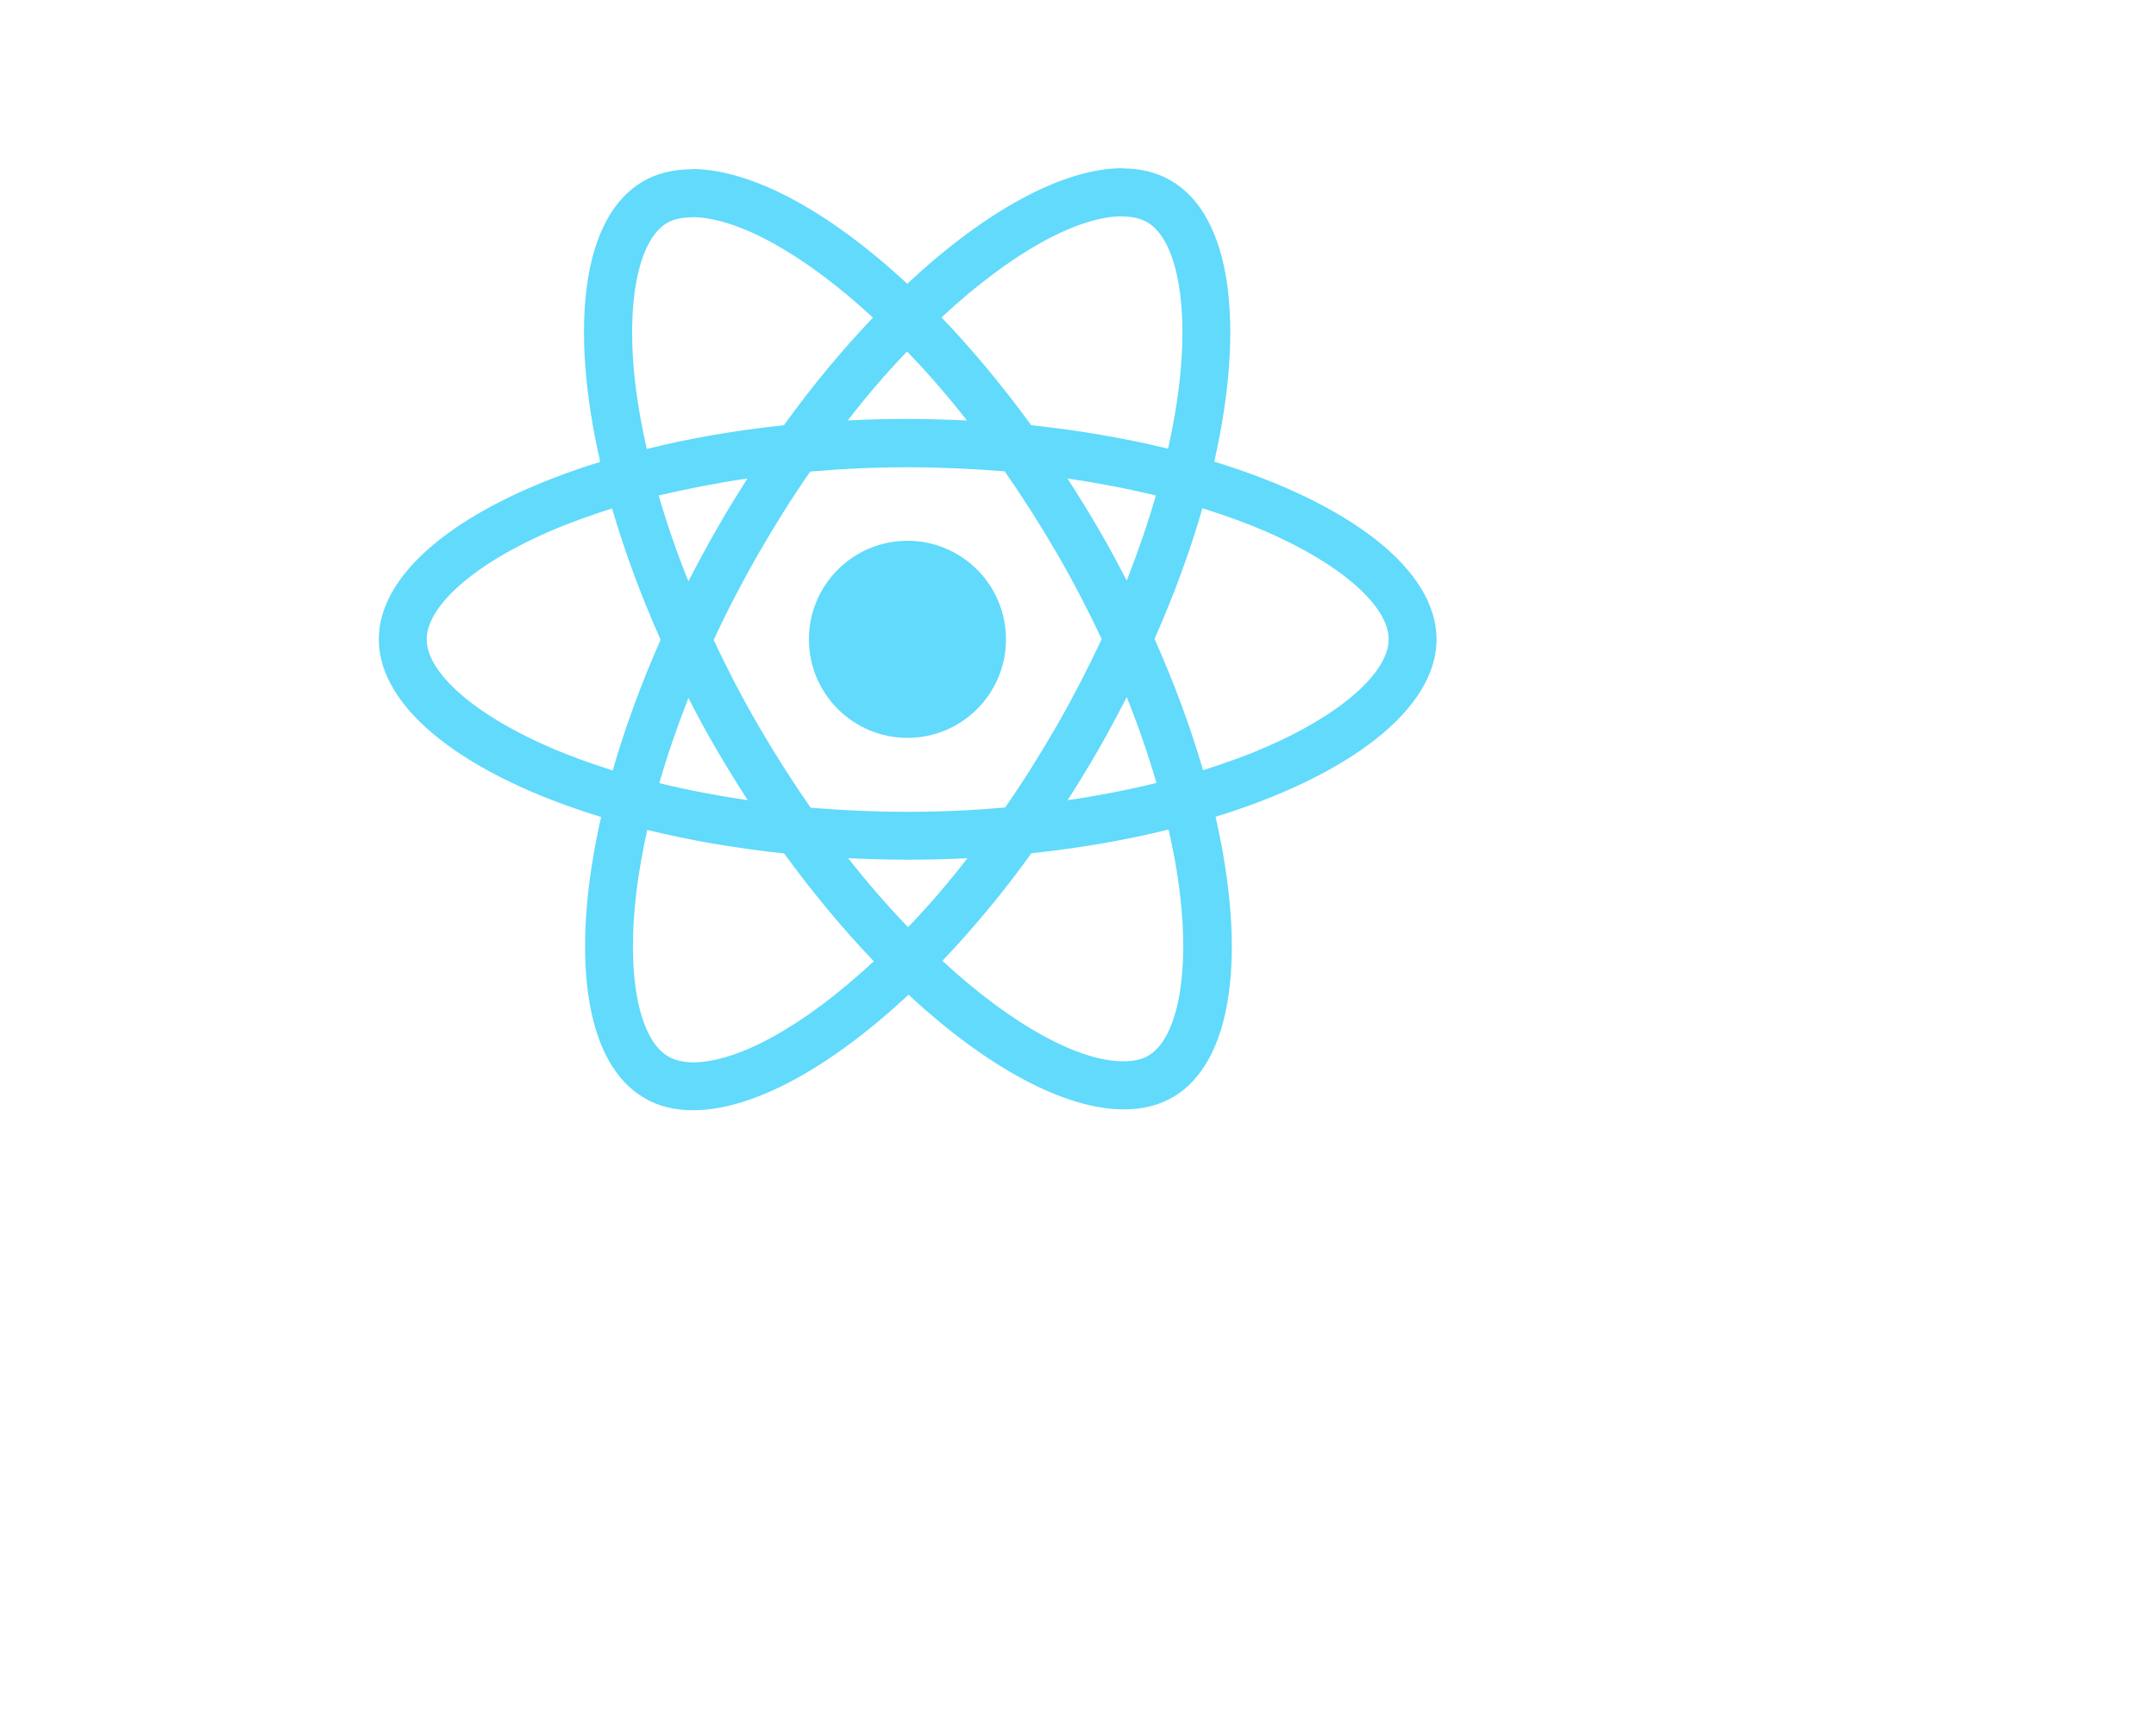
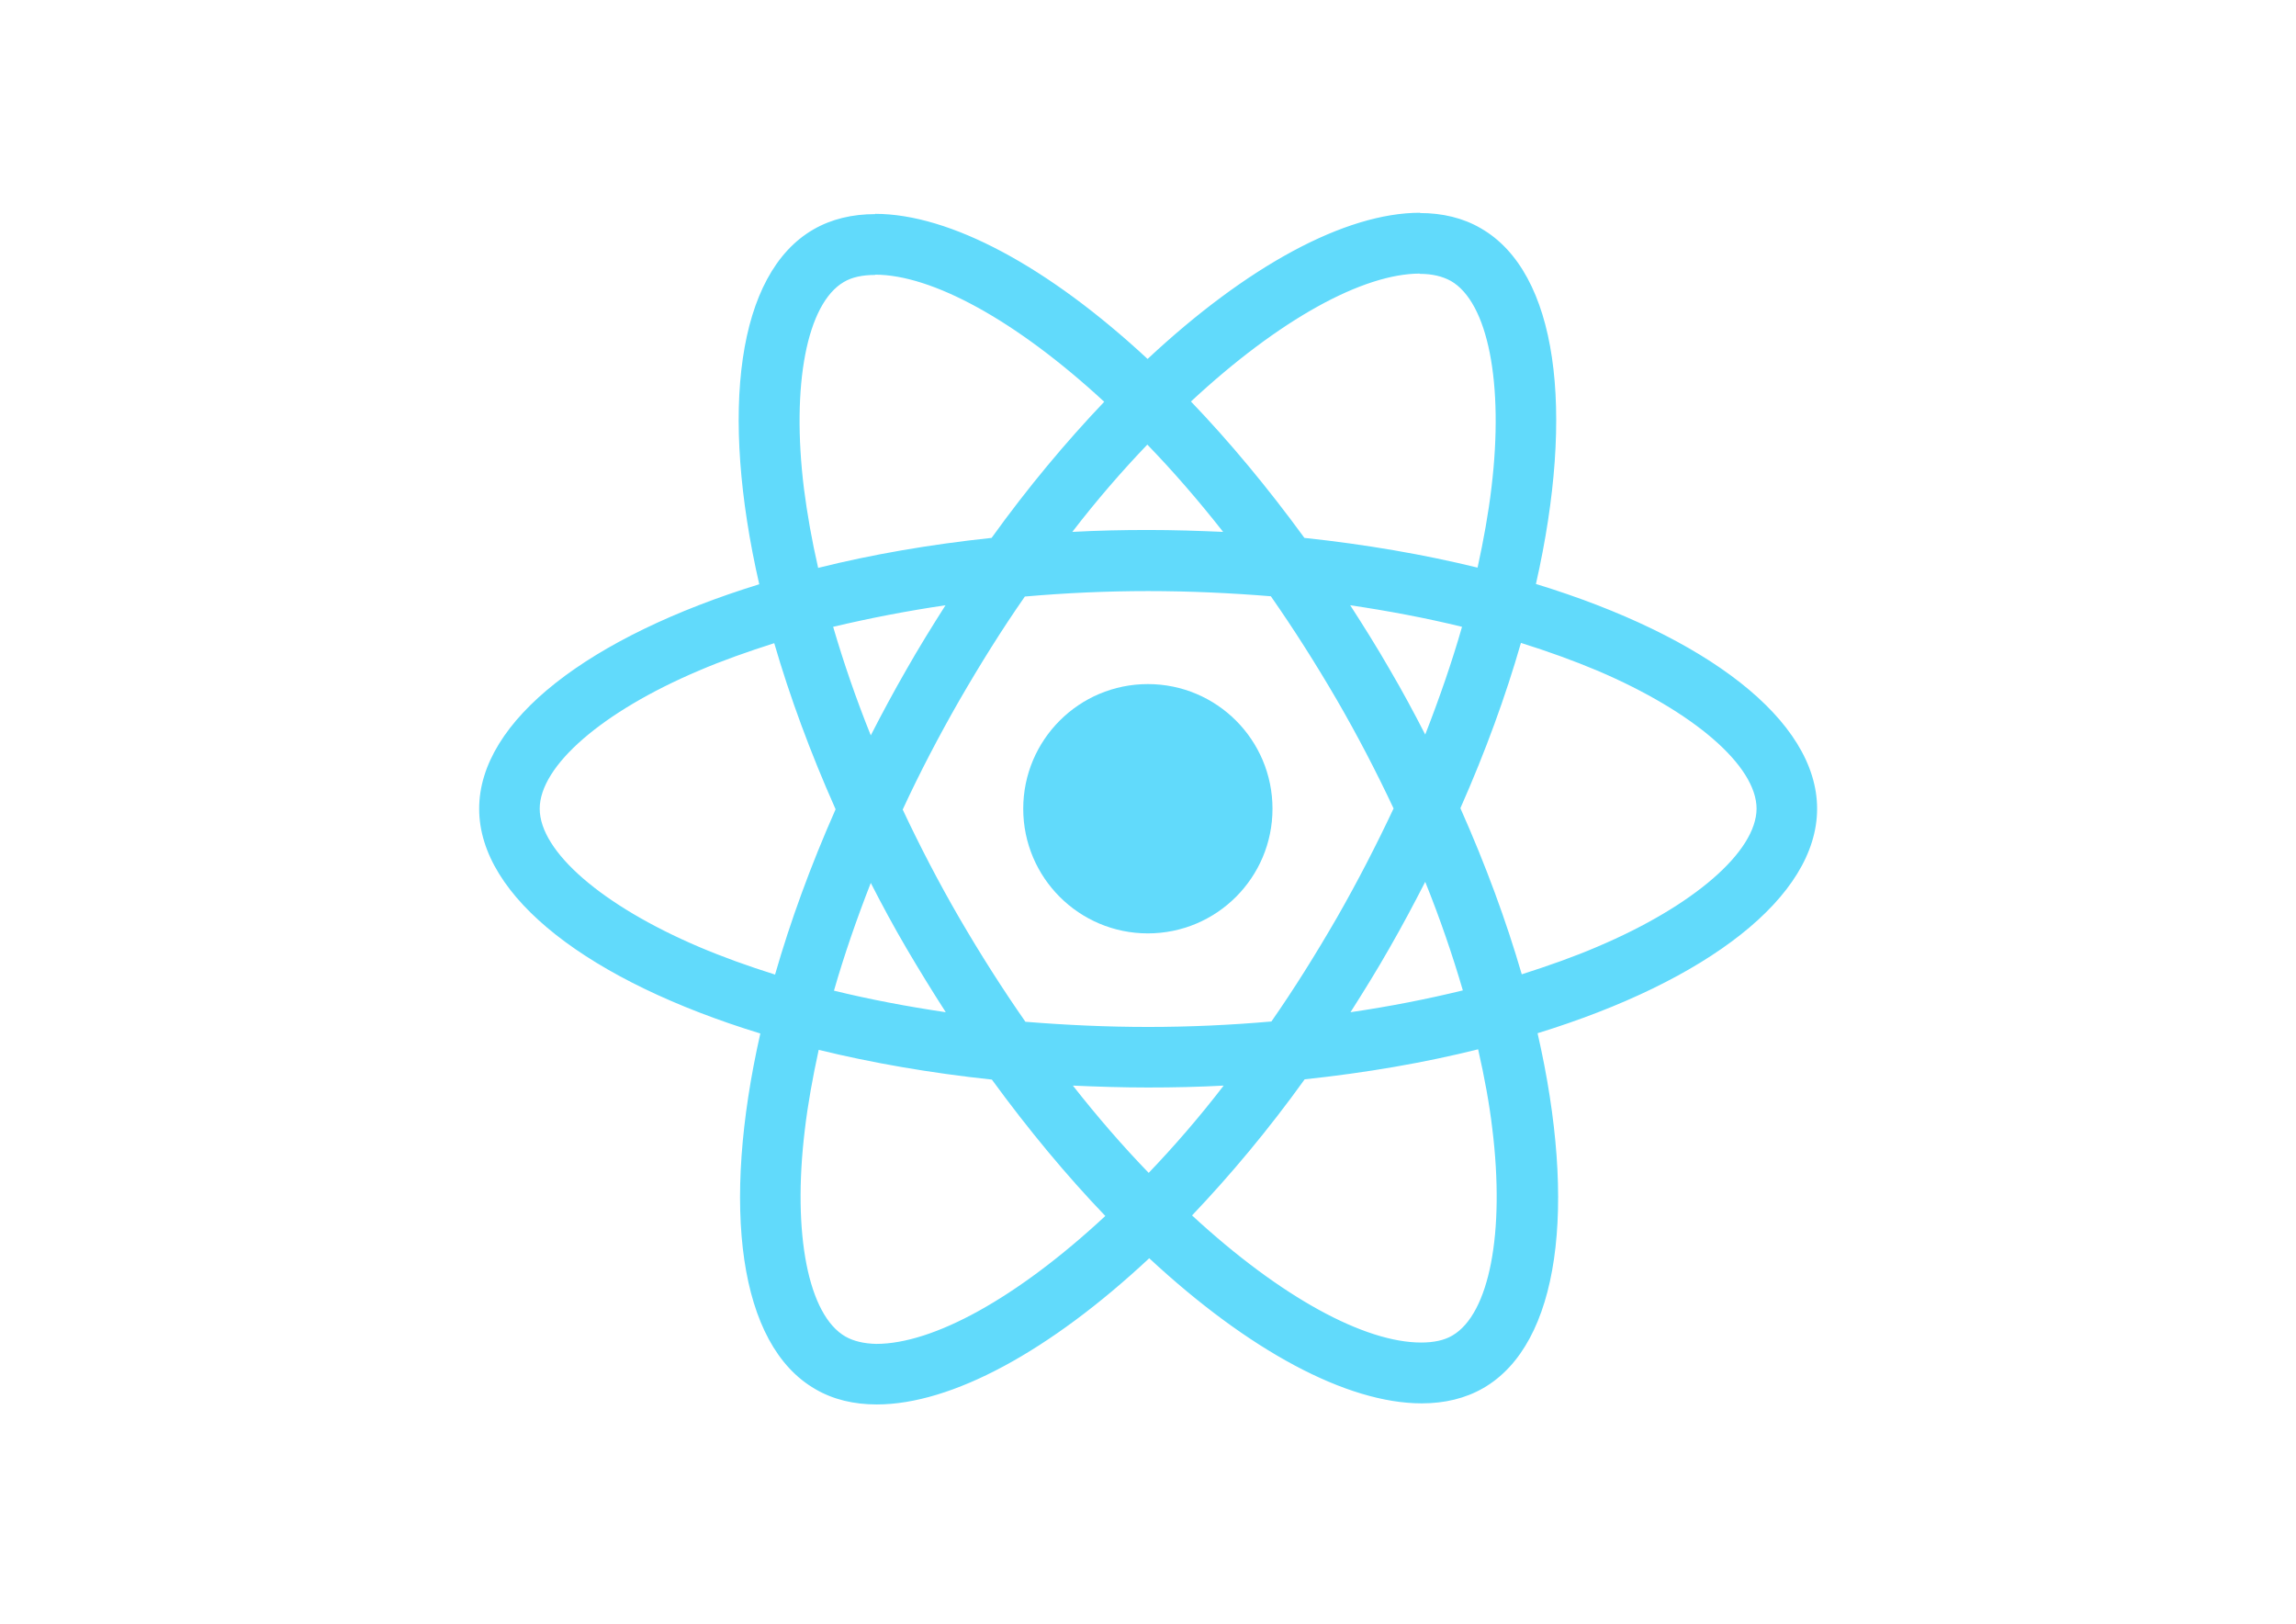
- <svg xmlns="http://www.w3.org/2000/svg" viewBox="0 0 1000 800">
+ <svg xmlns="http://www.w3.org/2000/svg" viewBox="0 0 841.9 595.3">
  <g fill="#61DAFB">
    <path d="M666.3 296.5c0-32.5-40.7-63.3-103.1-82.4 14.4-63.6 8-114.2-20.2-130.4-6.5-3.8-14.1-5.6-22.4-5.6v22.3c4.6 0 8.3.9 11.4 2.6 13.6 7.8 19.5 37.5 14.9 75.7-1.1 9.4-2.9 19.3-5.1 29.4-19.6-4.8-41-8.5-63.5-10.9-13.5-18.5-27.5-35.3-41.6-50 32.6-30.3 63.2-46.9 84-46.9V78c-27.5 0-63.5 19.6-99.9 53.6-36.4-33.8-72.4-53.2-99.9-53.2v22.3c20.7 0 51.4 16.5 84 46.6-14 14.7-28 31.4-41.3 49.9-22.6 2.4-44 6.1-63.6 11-2.3-10-4-19.7-5.2-29-4.7-38.2 1.1-67.9 14.6-75.8 3-1.8 6.9-2.6 11.5-2.6V78.5c-8.4 0-16 1.8-22.6 5.6-28.1 16.2-34.4 66.7-19.9 130.1-62.2 19.2-102.7 49.9-102.7 82.3 0 32.5 40.7 63.3 103.1 82.4-14.4 63.6-8 114.2 20.2 130.4 6.5 3.8 14.1 5.6 22.5 5.6 27.5 0 63.5-19.6 99.9-53.6 36.4 33.8 72.4 53.2 99.9 53.2 8.4 0 16-1.8 22.6-5.6 28.1-16.2 34.4-66.7 19.9-130.1 62-19.1 102.5-49.9 102.5-82.3zm-130.2-66.7c-3.7 12.9-8.3 26.2-13.5 39.5-4.1-8-8.4-16-13.1-24-4.6-8-9.5-15.8-14.4-23.4 14.2 2.1 27.9 4.7 41 7.9zm-45.8 106.5c-7.8 13.5-15.8 26.3-24.1 38.2-14.9 1.3-30 2-45.2 2-15.1 0-30.2-.7-45-1.9-8.3-11.9-16.4-24.6-24.2-38-7.6-13.1-14.5-26.4-20.8-39.8 6.2-13.4 13.2-26.8 20.7-39.9 7.8-13.5 15.8-26.3 24.1-38.2 14.9-1.3 30-2 45.2-2 15.1 0 30.2.7 45 1.9 8.3 11.9 16.4 24.6 24.2 38 7.6 13.1 14.5 26.4 20.8 39.8-6.3 13.4-13.2 26.8-20.7 39.9zm32.3-13c5.4 13.4 10 26.8 13.8 39.8-13.1 3.2-26.9 5.9-41.2 8 4.9-7.7 9.8-15.6 14.4-23.7 4.6-8 8.9-16.1 13-24.1zM421.2 430c-9.3-9.6-18.6-20.3-27.8-32 9 .4 18.2.7 27.5.7 9.4 0 18.7-.2 27.8-.7-9 11.7-18.3 22.4-27.5 32zm-74.4-58.9c-14.2-2.1-27.9-4.7-41-7.9 3.7-12.9 8.3-26.2 13.5-39.5 4.1 8 8.4 16 13.1 24 4.7 8 9.5 15.8 14.4 23.4zM420.7 163c9.3 9.6 18.6 20.3 27.8 32-9-.4-18.2-.7-27.5-.7-9.4 0-18.7.2-27.8.7 9-11.7 18.3-22.4 27.5-32zm-74 58.9c-4.9 7.7-9.8 15.6-14.4 23.7-4.6 8-8.9 16-13 24-5.4-13.4-10-26.8-13.8-39.8 13.1-3.1 26.9-5.8 41.2-7.9zm-90.5 125.2c-35.4-15.1-58.3-34.9-58.3-50.6 0-15.7 22.9-35.6 58.3-50.6 8.6-3.7 18-7 27.7-10.1 5.7 19.6 13.2 40 22.5 60.9-9.2 20.8-16.6 41.1-22.2 60.6-9.9-3.1-19.3-6.5-28-10.2zM310 490c-13.6-7.8-19.5-37.5-14.9-75.7 1.1-9.4 2.9-19.3 5.1-29.4 19.6 4.8 41 8.5 63.5 10.9 13.5 18.5 27.5 35.3 41.6 50-32.6 30.3-63.2 46.9-84 46.9-4.5-.1-8.3-1-11.3-2.7zm237.2-76.2c4.7 38.2-1.1 67.9-14.6 75.8-3 1.8-6.9 2.6-11.5 2.6-20.7 0-51.4-16.5-84-46.6 14-14.7 28-31.4 41.3-49.9 22.6-2.4 44-6.1 63.6-11 2.3 10.1 4.1 19.8 5.2 29.1zm38.5-66.7c-8.6 3.7-18 7-27.7 10.1-5.7-19.6-13.2-40-22.5-60.9 9.2-20.8 16.6-41.1 22.2-60.6 9.9 3.1 19.3 6.5 28.1 10.2 35.4 15.1 58.3 34.9 58.3 50.6-.1 15.7-23 35.6-58.4 50.6zM320.8 78.4z" />
    <circle cx="420.9" cy="296.5" r="45.7" />
    <path d="M520.5 78.1z" />
  </g>
</svg>
